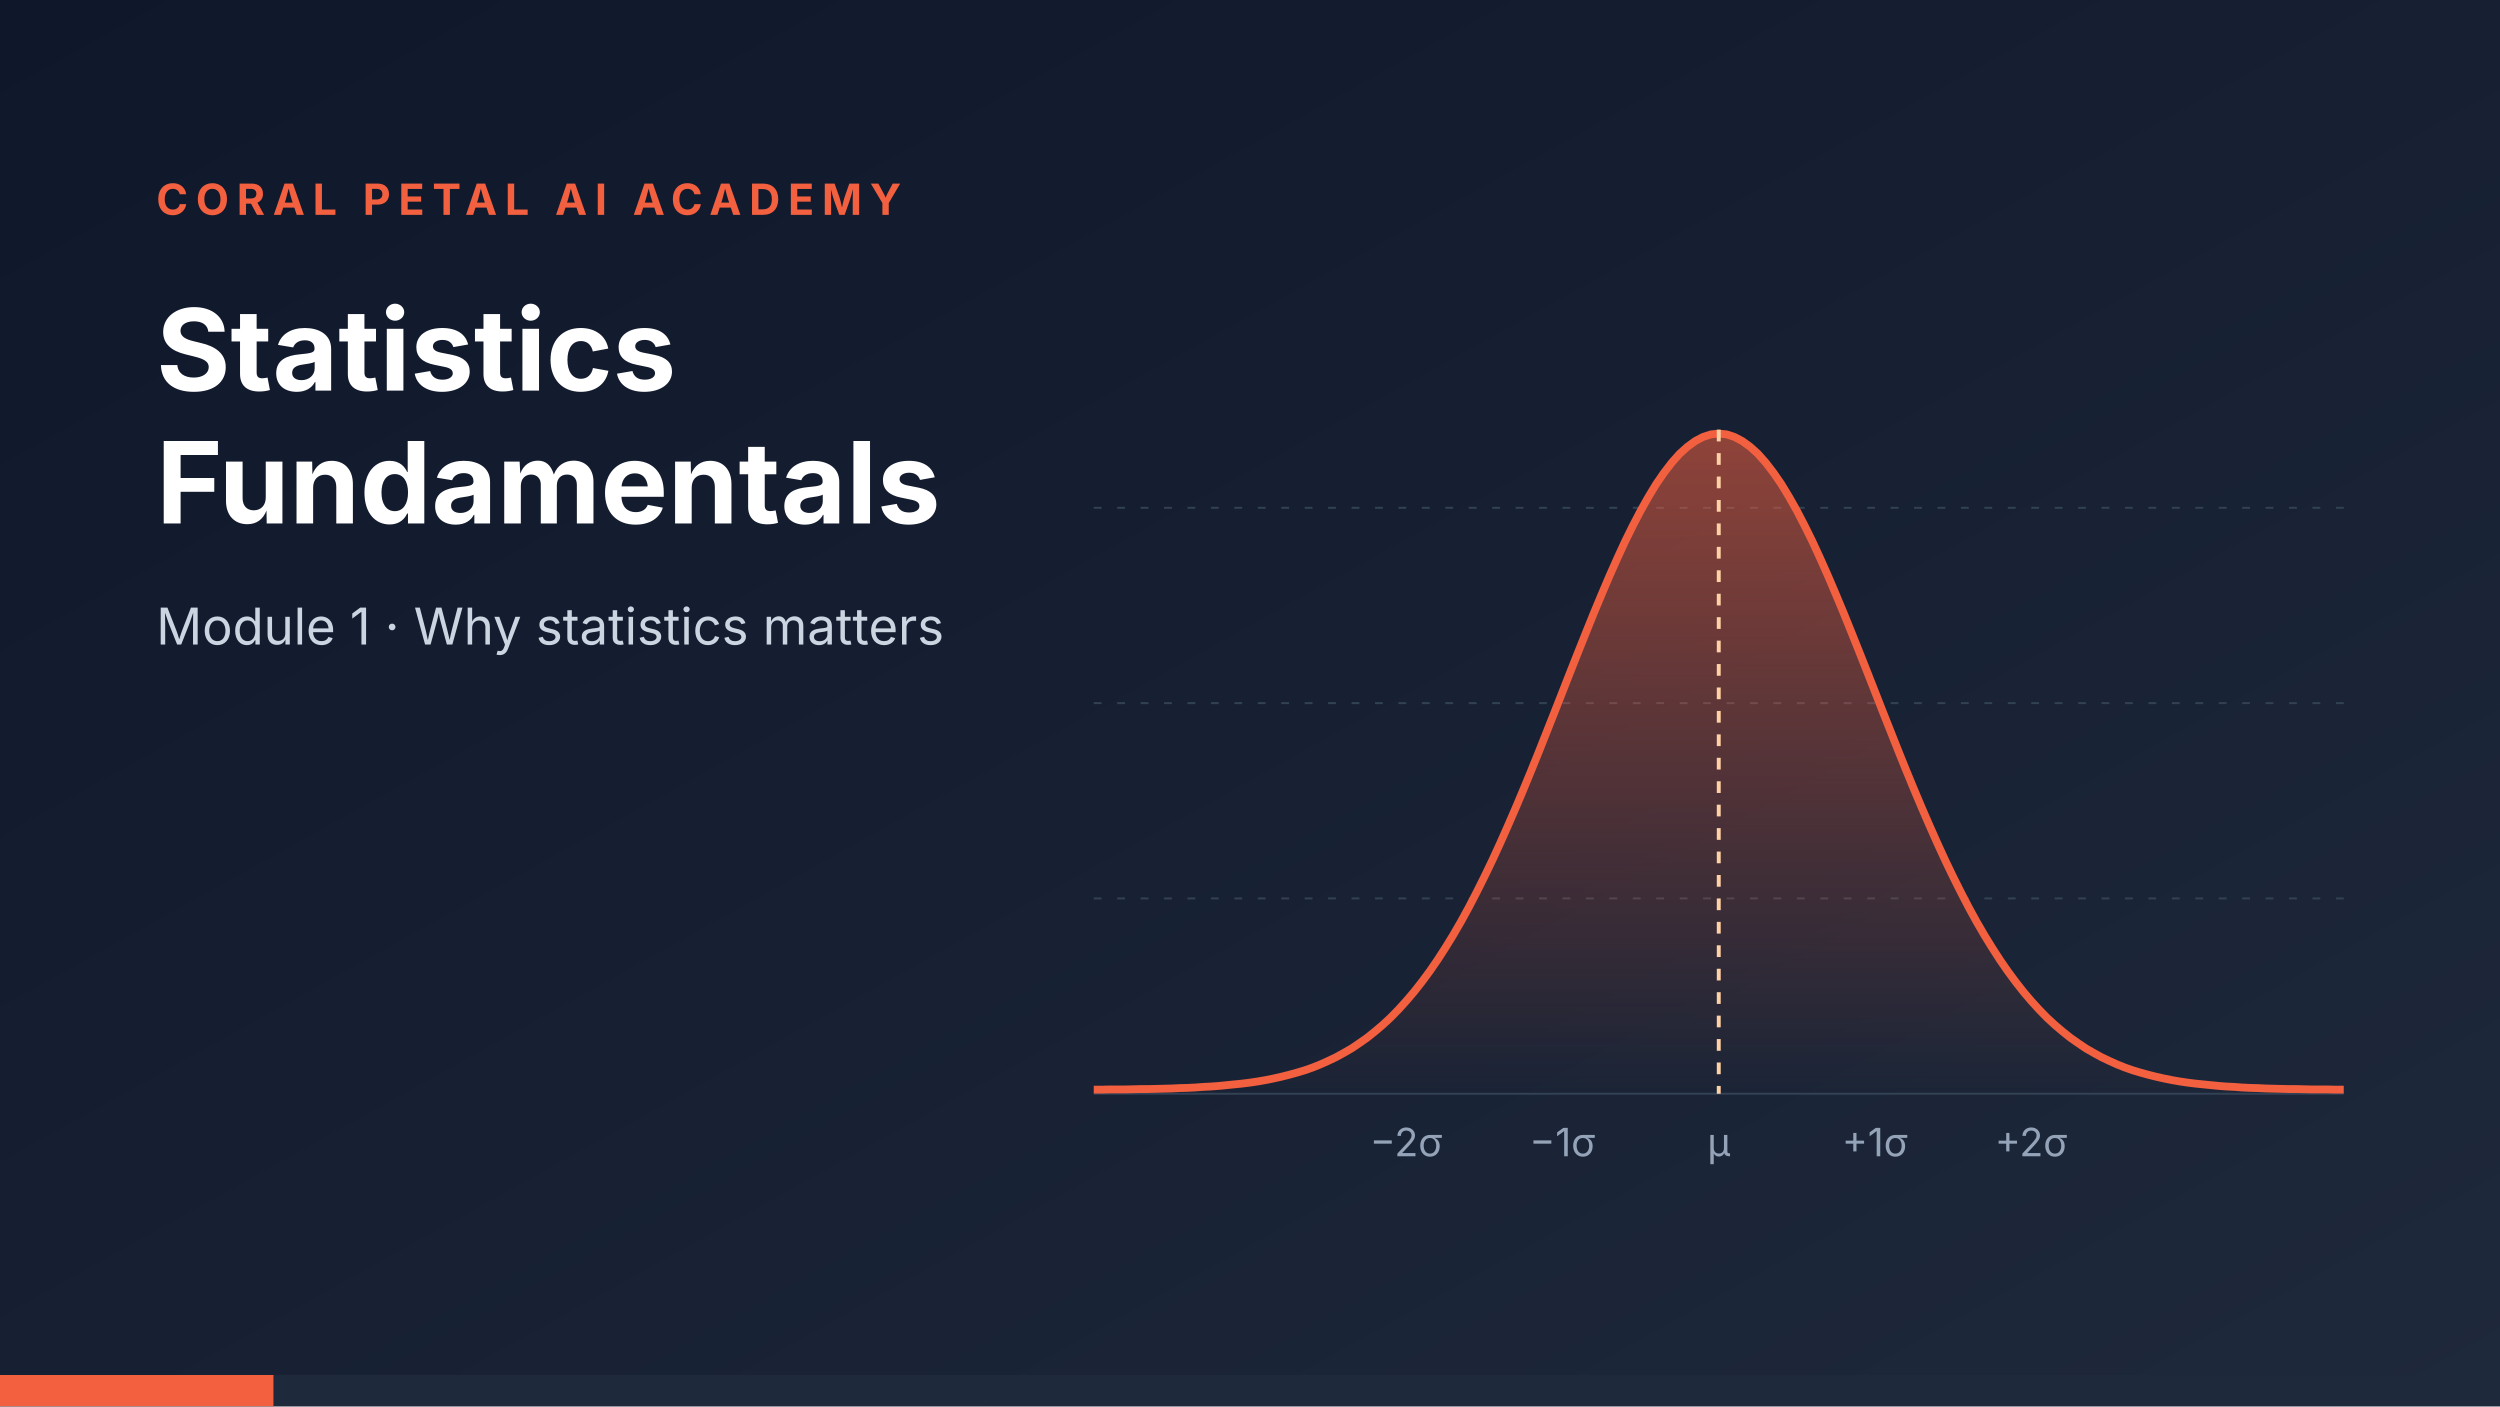
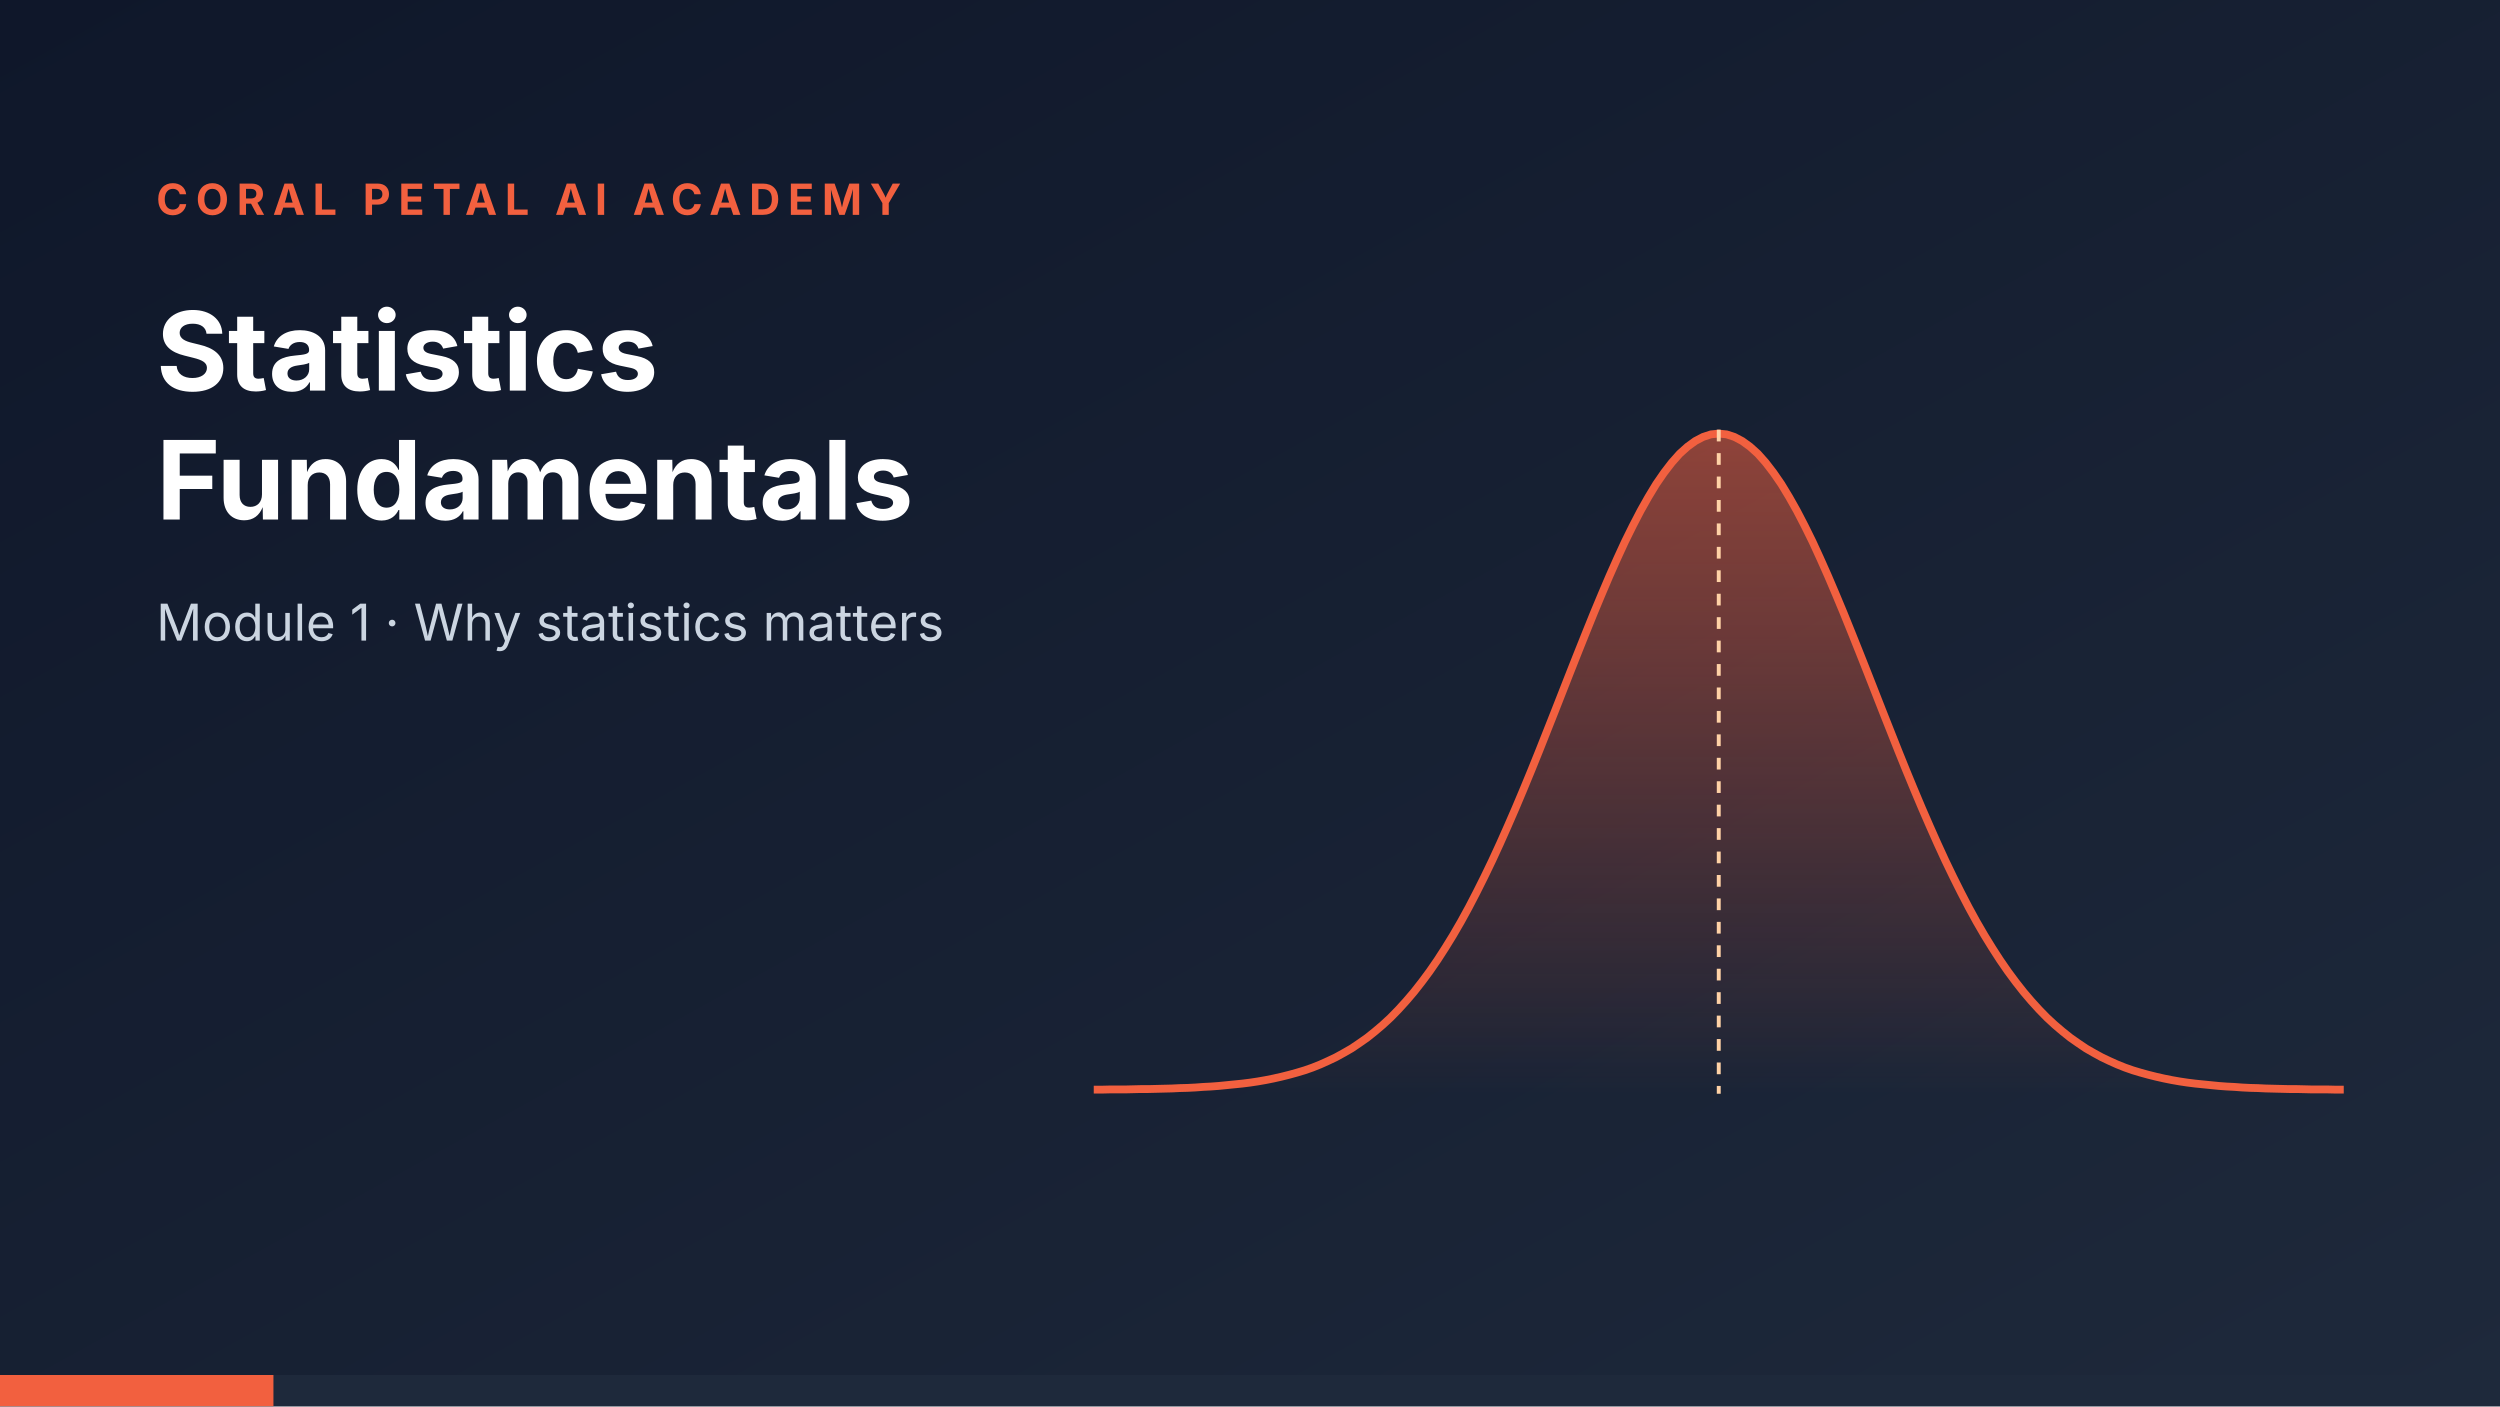
<svg xmlns="http://www.w3.org/2000/svg" viewBox="0 0 1280 720" role="img" aria-label="Statistics Fundamentals tutorial">
  <defs>
    <linearGradient id="bg" x1="0" y1="0" x2="1" y2="1">
      <stop offset="0" stop-color="#0f172a" />
      <stop offset="1" stop-color="#1e293b" />
    </linearGradient>
    <linearGradient id="fill" x1="0" y1="0" x2="0" y2="1">
      <stop offset="0" stop-color="#f2603f" stop-opacity=".55" />
      <stop offset="1" stop-color="#f2603f" stop-opacity="0" />
    </linearGradient>
  </defs>
  <rect width="1280" height="720" fill="url(#bg)" />
-   <g stroke="#334155" stroke-width="1">
-     <line x1="560" y1="560" x2="1200" y2="560" />
-     <line x1="560" y1="460" x2="1200" y2="460" stroke-dasharray="4 8" />
-     <line x1="560" y1="360" x2="1200" y2="360" stroke-dasharray="4 8" />
-     <line x1="560" y1="260" x2="1200" y2="260" stroke-dasharray="4 8" />
-   </g>
  <path d="M560 557.9 L564 557.9 L568 557.8 L572 557.8 L576 557.8 L580 557.7 L584 557.6 L588 557.6 L592 557.5 L596 557.4 L600 557.3 L604 557.1 L608 557.0 L612 556.8 L616 556.5 L620 556.3 L624 556.0 L628 555.6 L632 555.2 L636 554.8 L640 554.3 L644 553.7 L648 553.0 L652 552.2 L656 551.3 L660 550.3 L664 549.2 L668 548.0 L672 546.6 L676 545.0 L680 543.2 L684 541.3 L688 539.1 L692 536.8 L696 534.1 L700 531.3 L704 528.1 L708 524.7 L712 521.0 L716 516.9 L720 512.5 L724 507.8 L728 502.7 L732 497.3 L736 491.5 L740 485.3 L744 478.8 L748 471.9 L752 464.6 L756 456.9 L760 448.9 L764 440.6 L768 431.9 L772 422.9 L776 413.7 L780 404.2 L784 394.5 L788 384.6 L792 374.5 L796 364.4 L800 354.2 L804 344.0 L808 333.9 L812 323.9 L816 314.0 L820 304.4 L824 295.0 L828 286.0 L832 277.3 L836 269.2 L840 261.5 L844 254.4 L848 247.8 L852 242.0 L856 236.8 L860 232.3 L864 228.7 L868 225.8 L872 223.7 L876 222.4 L880 222.0 L884 222.4 L888 223.7 L892 225.8 L896 228.7 L900 232.3 L904 236.8 L908 242.0 L912 247.8 L916 254.4 L920 261.5 L924 269.2 L928 277.3 L932 286.0 L936 295.0 L940 304.4 L944 314.0 L948 323.9 L952 333.9 L956 344.0 L960 354.2 L964 364.4 L968 374.5 L972 384.6 L976 394.5 L980 404.2 L984 413.7 L988 422.9 L992 431.9 L996 440.6 L1000 448.9 L1004 456.9 L1008 464.6 L1012 471.9 L1016 478.8 L1020 485.3 L1024 491.5 L1028 497.3 L1032 502.7 L1036 507.8 L1040 512.5 L1044 516.9 L1048 521.0 L1052 524.7 L1056 528.1 L1060 531.3 L1064 534.1 L1068 536.8 L1072 539.1 L1076 541.3 L1080 543.2 L1084 545.0 L1088 546.6 L1092 548.0 L1096 549.2 L1100 550.3 L1104 551.3 L1108 552.2 L1112 553.0 L1116 553.7 L1120 554.3 L1124 554.8 L1128 555.2 L1132 555.6 L1136 556.0 L1140 556.3 L1144 556.5 L1148 556.8 L1152 557.0 L1156 557.1 L1160 557.3 L1164 557.4 L1168 557.5 L1172 557.6 L1176 557.6 L1180 557.7 L1184 557.8 L1188 557.8 L1192 557.8 L1196 557.9 L1200 557.9 L1200 560 L560 560 Z" fill="url(#fill)" />
  <path d="M560 557.9 L564 557.9 L568 557.8 L572 557.8 L576 557.8 L580 557.7 L584 557.6 L588 557.6 L592 557.5 L596 557.4 L600 557.3 L604 557.1 L608 557.0 L612 556.8 L616 556.5 L620 556.3 L624 556.0 L628 555.6 L632 555.2 L636 554.8 L640 554.3 L644 553.7 L648 553.0 L652 552.2 L656 551.3 L660 550.3 L664 549.2 L668 548.0 L672 546.6 L676 545.0 L680 543.2 L684 541.3 L688 539.1 L692 536.8 L696 534.1 L700 531.3 L704 528.1 L708 524.7 L712 521.0 L716 516.9 L720 512.5 L724 507.8 L728 502.7 L732 497.3 L736 491.5 L740 485.3 L744 478.8 L748 471.9 L752 464.6 L756 456.9 L760 448.9 L764 440.6 L768 431.9 L772 422.9 L776 413.7 L780 404.2 L784 394.5 L788 384.6 L792 374.5 L796 364.4 L800 354.2 L804 344.0 L808 333.9 L812 323.9 L816 314.0 L820 304.4 L824 295.0 L828 286.0 L832 277.3 L836 269.2 L840 261.5 L844 254.4 L848 247.8 L852 242.0 L856 236.8 L860 232.3 L864 228.7 L868 225.8 L872 223.7 L876 222.4 L880 222.0 L884 222.4 L888 223.7 L892 225.8 L896 228.7 L900 232.3 L904 236.8 L908 242.0 L912 247.8 L916 254.4 L920 261.5 L924 269.2 L928 277.3 L932 286.0 L936 295.0 L940 304.4 L944 314.0 L948 323.9 L952 333.9 L956 344.0 L960 354.2 L964 364.4 L968 374.5 L972 384.6 L976 394.5 L980 404.2 L984 413.7 L988 422.9 L992 431.9 L996 440.6 L1000 448.9 L1004 456.9 L1008 464.6 L1012 471.9 L1016 478.8 L1020 485.3 L1024 491.5 L1028 497.3 L1032 502.7 L1036 507.8 L1040 512.5 L1044 516.9 L1048 521.0 L1052 524.7 L1056 528.1 L1060 531.3 L1064 534.1 L1068 536.8 L1072 539.1 L1076 541.3 L1080 543.2 L1084 545.0 L1088 546.6 L1092 548.0 L1096 549.2 L1100 550.3 L1104 551.3 L1108 552.2 L1112 553.0 L1116 553.7 L1120 554.3 L1124 554.8 L1128 555.2 L1132 555.6 L1136 556.0 L1140 556.3 L1144 556.5 L1148 556.8 L1152 557.0 L1156 557.1 L1160 557.3 L1164 557.4 L1168 557.5 L1172 557.6 L1176 557.6 L1180 557.7 L1184 557.8 L1188 557.8 L1192 557.8 L1196 557.9 L1200 557.9" fill="none" stroke="#f2603f" stroke-width="4" />
  <line x1="880" y1="220" x2="880" y2="560" stroke="#ffd2a6" stroke-width="2" stroke-dasharray="6 6" />
-   <g fill="#94a3b8" font-family="Inter, Arial, sans-serif" font-size="20" text-anchor="middle">
-     <text x="720" y="592">−2σ</text>
-     <text x="800" y="592">−1σ</text>
-     <text x="880" y="592">μ</text>
-     <text x="960" y="592">+1σ</text>
-     <text x="1040" y="592">+2σ</text>
-   </g>
  <g font-family="Inter, Arial, sans-serif">
    <text x="80" y="110" fill="#f2603f" font-size="22" font-weight="700" letter-spacing="4">CORAL PETAL AI ACADEMY</text>
-     <text x="80" y="200" fill="#ffffff" font-size="58" font-weight="700">Statistics</text>
-     <text x="80" y="268" fill="#ffffff" font-size="58" font-weight="700">Fundamentals</text>
-     <text x="80" y="330" fill="#cbd5e1" font-size="26">Module 1 · Why statistics matters</text>
+     <text x="80" y="200" fill="#ffffff" font-size="56" font-weight="700">Statistics</text>
+     <text x="80" y="266" fill="#ffffff" font-size="56" font-weight="700">Fundamentals</text>
+     <text x="80" y="328" fill="#cbd5e1" font-size="26">Module 1 · Why statistics matters</text>
  </g>
  <rect x="0" y="704" width="1280" height="16" fill="#1e293b" />
  <rect x="0" y="704" width="140" height="16" fill="#f2603f" />
</svg>
